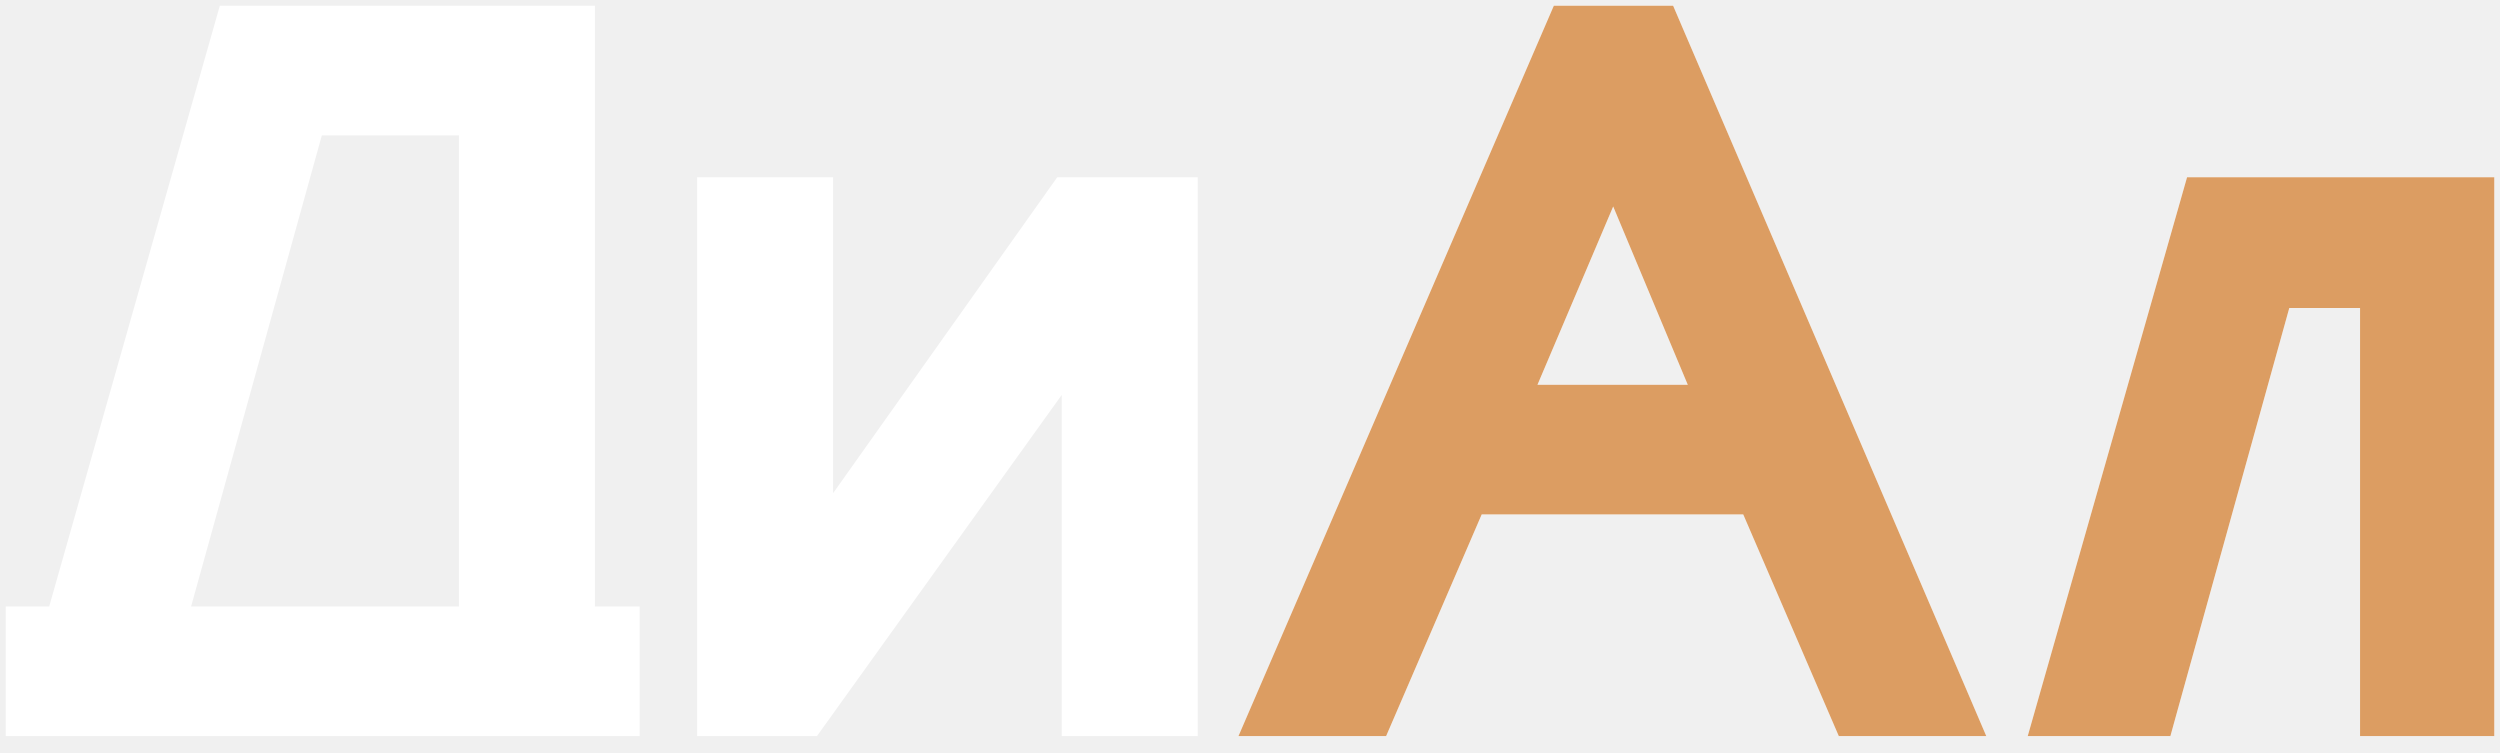
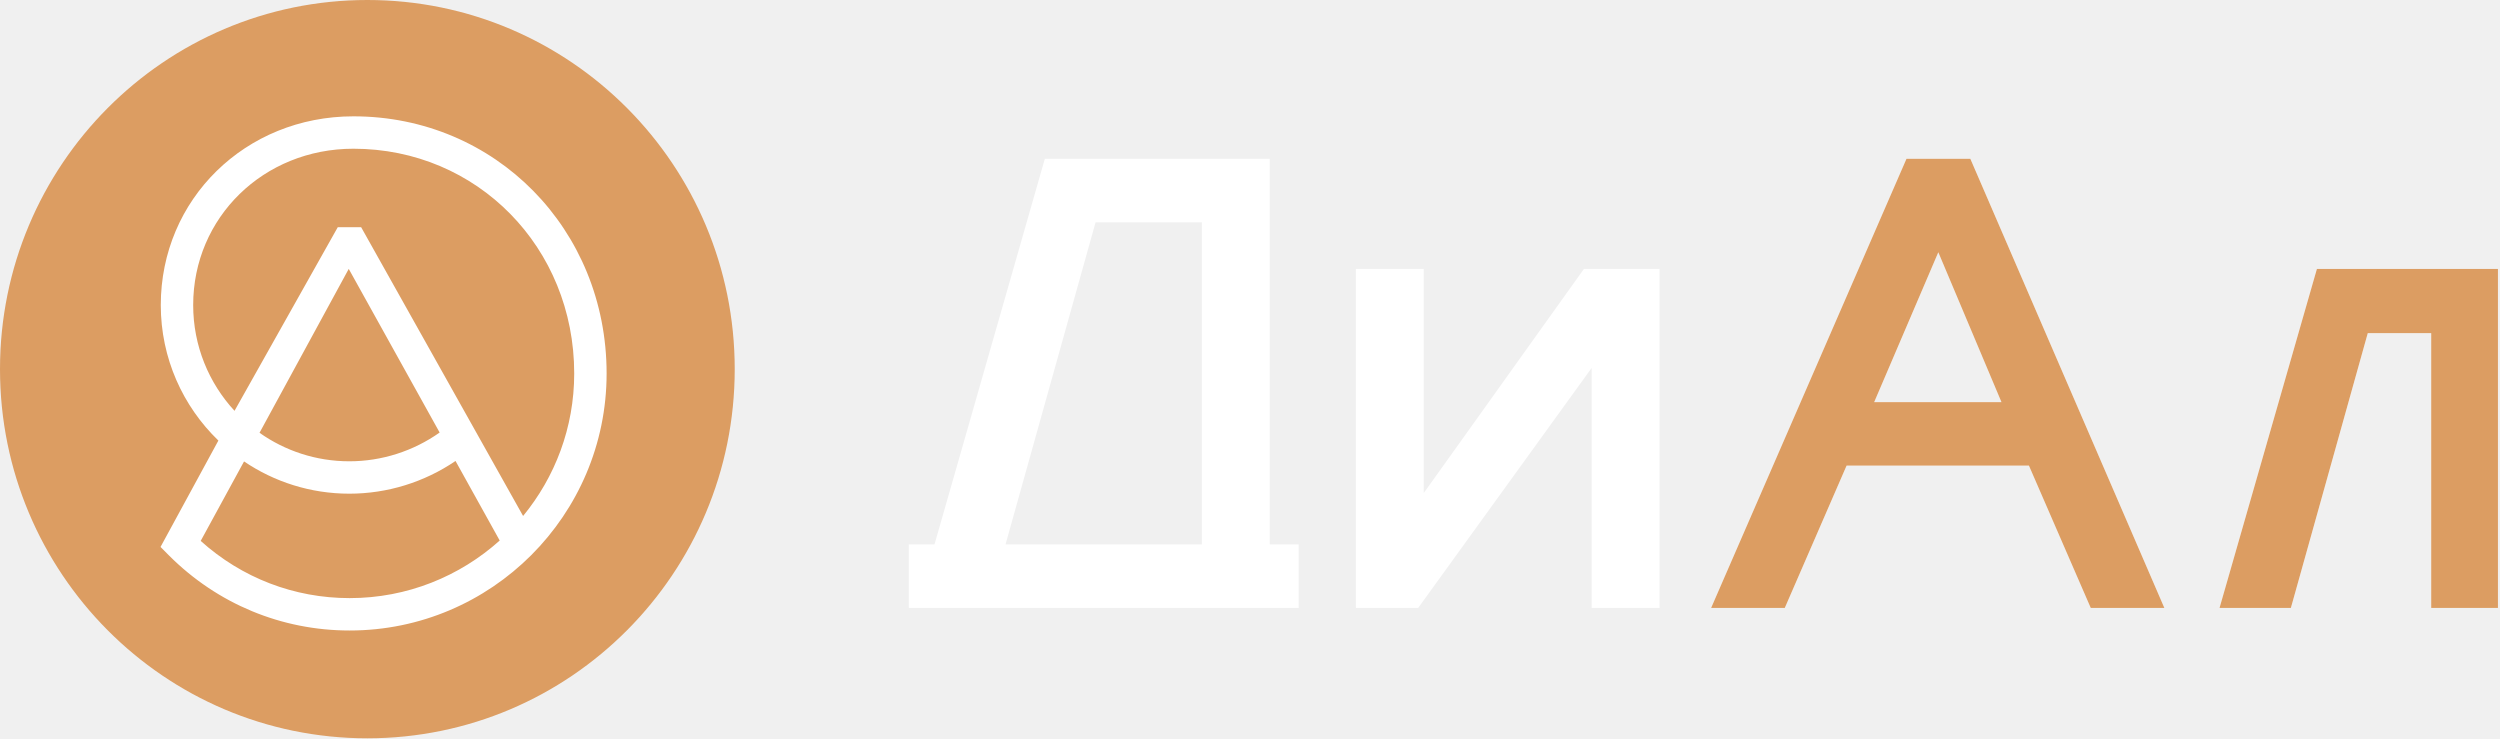
- <svg xmlns="http://www.w3.org/2000/svg" width="123" height="37" viewBox="0 0 123 37" fill="none">
-   <path d="M12.113 1.141H11.464L11.287 1.765L3.069 30.697H2H1.141V31.556V34.498V35.357H2H29.753H30.611V34.498V31.556V30.697H29.753H28.411V2V1.141H27.552H12.113ZM58.068 10.438V9.58H57.209H52.904H52.46L52.203 9.942L40.128 26.961V10.438V9.58H39.269H36.016H35.157V10.438V34.498V35.357H36.016H39.312H39.753L40.01 34.999L53.097 16.759V34.498V35.357H53.956H57.209H58.068V34.498V10.438ZM77.578 1.141H77.013L76.789 1.66L62.757 34.157L62.239 35.357H63.546H67.067H67.632L67.856 34.838L72.335 24.449H86.332L90.81 34.838L91.034 35.357H91.599H95.12H96.423L95.91 34.159L81.974 1.662L81.751 1.141H81.185H77.578ZM121.859 10.438V9.58H121H108.901H108.252L108.075 10.203L101.214 34.262L100.902 35.357H102.04H105.476H106.129L106.303 34.728L111.98 14.293H116.974V34.498V35.357H117.833H121H121.859V34.498V10.438ZM23.44 5.801V30.697H8.272L15.182 5.801H23.44ZM79.375 7.947L84.329 19.79H74.345L79.375 7.947Z" fill="white" stroke="white" stroke-width="1.718" />
-   <mask id="mask0_779_95" style="mask-type:alpha" maskUnits="userSpaceOnUse" x="0" y="0" width="123" height="37">
-     <path d="M12.113 1.141H11.464L11.287 1.765L3.069 30.697H2H1.141V31.556V34.498V35.357H2H29.753H30.611V34.498V31.556V30.697H29.753H28.411V2V1.141H27.552H12.113ZM58.068 10.438V9.58H57.209H52.904H52.46L52.203 9.942L40.128 26.961V10.438V9.58H39.269H36.016H35.157V10.438V34.498V35.357H36.016H39.312H39.753L40.01 34.999L53.097 16.759V34.498V35.357H53.956H57.209H58.068V34.498V10.438ZM77.578 1.141H77.013L76.789 1.66L62.757 34.157L62.239 35.357H63.546H67.067H67.632L67.856 34.838L72.335 24.449H86.332L90.81 34.838L91.034 35.357H91.599H95.12H96.423L95.91 34.159L81.974 1.662L81.751 1.141H81.185H77.578ZM121.859 10.438V9.58H121H108.901H108.252L108.075 10.203L101.214 34.262L100.902 35.357H102.04H105.476H106.129L106.303 34.728L111.98 14.293H116.974V34.498V35.357H117.833H121H121.859V34.498V10.438ZM23.44 5.801V30.697H8.272L15.182 5.801H23.44ZM79.375 7.947L84.329 19.79H74.345L79.375 7.947Z" fill="white" stroke="white" stroke-width="1.718" />
+ <svg xmlns="http://www.w3.org/2000/svg" width="342" height="101" viewBox="0 0 342 101" fill="none">
+   <path d="M144.228 22.586H143.581L143.402 23.209L128.486 75.336H126.045H125.186V76.195V81.445V82.304H126.045H175.943H176.801V81.445V76.195V75.336H175.943H172.844V23.445V22.586H171.986H144.228ZM226.166 38.506V37.647H225.308H217.567H217.125L216.868 38.006L193.911 70.125V38.506V37.647H193.053H187.204H186.345V38.506V81.445V82.304H187.204H193.13H193.569L193.826 81.948L218.6 47.675V81.445V82.304H219.459H225.308H226.166V81.445V38.506ZM261.93 22.586H261.367L261.142 23.103L235.913 81.103L235.391 82.304H236.701H243.032H243.596L243.82 81.787L252.05 62.837H278.121L286.351 81.787L286.576 82.304H287.139H293.471H294.777L294.259 81.105L269.204 23.105L268.98 22.586H268.416H261.93ZM340.86 38.506V37.647H340.001H318.246H317.6L317.421 38.269L305.087 81.208L304.772 82.304H305.912H312.089H312.74L312.916 81.677L323.26 44.711H333.448V81.445V82.304H334.306H340.001H340.86V81.445V38.506ZM165.278 29.554V75.336H136.423L149.223 29.554H165.278ZM265.167 32.311L275.094 55.869H255.086L265.167 32.311Z" fill="white" stroke="white" stroke-width="1.718" />
+   <mask id="mask0_1065_118" style="mask-type:alpha" maskUnits="userSpaceOnUse" x="124" y="21" width="218" height="63">
+     <path d="M144.228 22.586H143.581L143.402 23.209L128.486 75.336H126.045H125.186V76.195V81.445V82.304H126.045H175.943H176.801V81.445V76.195V75.336H175.943H172.844V23.445V22.586H171.986H144.228ZM226.166 38.506V37.647H225.308H217.567H217.125L216.868 38.006L193.911 70.125V38.506V37.647H193.053H187.204H186.345V38.506V81.445V82.304H187.204H193.13H193.569L193.826 81.948L218.6 47.675V81.445V82.304H219.459H225.308H226.166V81.445V38.506ZM261.93 22.586H261.367L261.142 23.103L235.913 81.103L235.391 82.304H236.701H243.032H243.596L243.82 81.787L252.05 62.837H278.121L286.351 81.787L286.576 82.304H287.139H293.471H294.777L294.259 81.105L269.204 23.105L268.98 22.586H268.416H261.93ZM340.86 38.506V37.647H340.001H318.246H317.6L317.421 38.269L305.087 81.208L304.772 82.304H305.912H312.089H312.74L312.916 81.677L323.26 44.711H333.448V81.445V82.304H334.306H340.001H340.86V81.445V38.506ZM165.278 29.554V75.336H136.423L149.223 29.554H165.278ZM265.167 32.311L275.094 55.869H255.086L265.167 32.311Z" fill="white" stroke="white" stroke-width="1.718" />
  </mask>
-   <g mask="url(#mask0_779_95)">
-     <rect x="60" y="-3" width="81" height="50" fill="#DC9D62" />
+   <g mask="url(#mask0_1065_118)">
+     <rect x="230.326" y="14.521" width="145.634" height="89.237" fill="#DC9D62" />
  </g>
+   <path d="M50.255 101C78.01 101 100.51 78.39 100.51 50.5C100.51 22.61 78.01 0 50.255 0C22.5 0 0 22.61 0 50.5C0 78.39 22.5 101 50.255 101Z" fill="#DC9D62" />
+   <path d="M47.832 86.253C38.517 86.253 29.742 82.611 23.13 76L21.96 74.821L29.875 60.269C25.018 55.581 21.995 49.005 21.995 41.739C21.995 27.258 33.571 15.914 48.346 15.914C67.765 15.914 82.984 31.37 82.984 51.097C82.984 70.479 67.216 86.253 47.832 86.253ZM27.455 73.997C33.075 79.057 40.245 81.822 47.832 81.822C55.711 81.822 62.908 78.836 68.359 73.944L62.315 63.061C58.06 65.959 52.981 67.536 47.796 67.536C42.461 67.536 37.497 65.906 33.385 63.123L27.455 73.997ZM46.206 31.082H49.405L71.559 70.585C75.928 65.276 78.552 58.488 78.552 51.097C78.552 33.851 65.284 20.345 48.346 20.345C36.061 20.345 26.427 29.739 26.427 41.739C26.427 47.313 28.572 52.4 32.082 56.202L46.206 31.082ZM35.503 59.206C38.977 61.661 43.223 63.105 47.788 63.105C52.219 63.105 56.544 61.714 60.143 59.17L47.708 36.785L35.503 59.206Z" fill="white" />
</svg>
